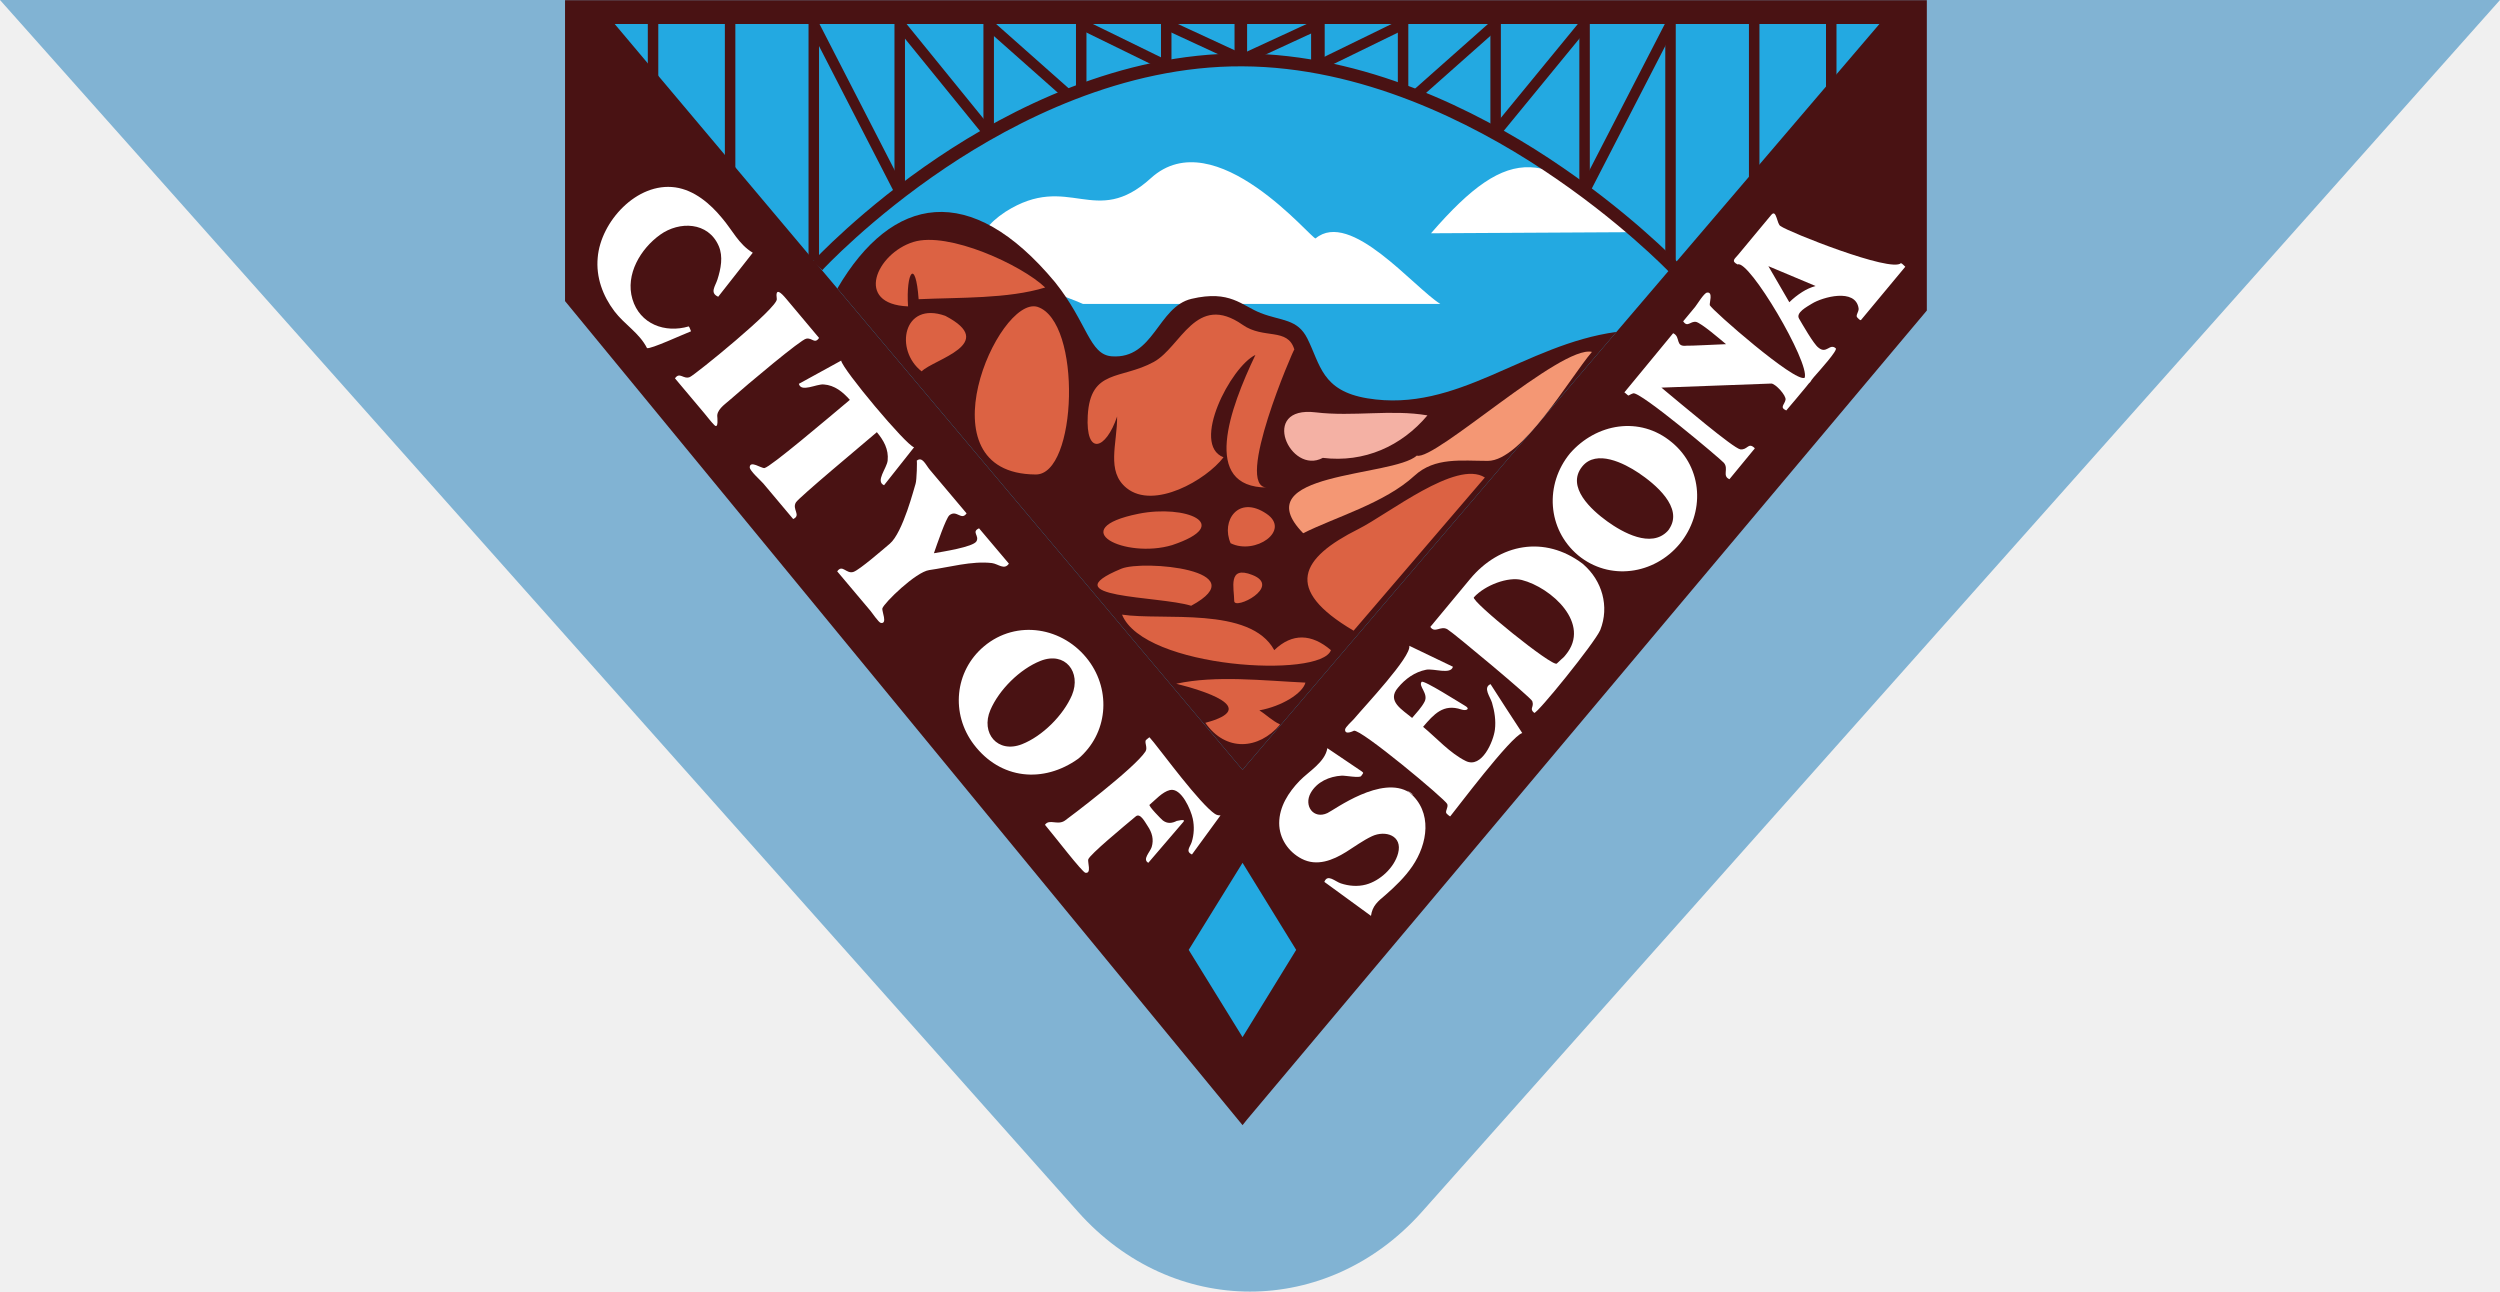
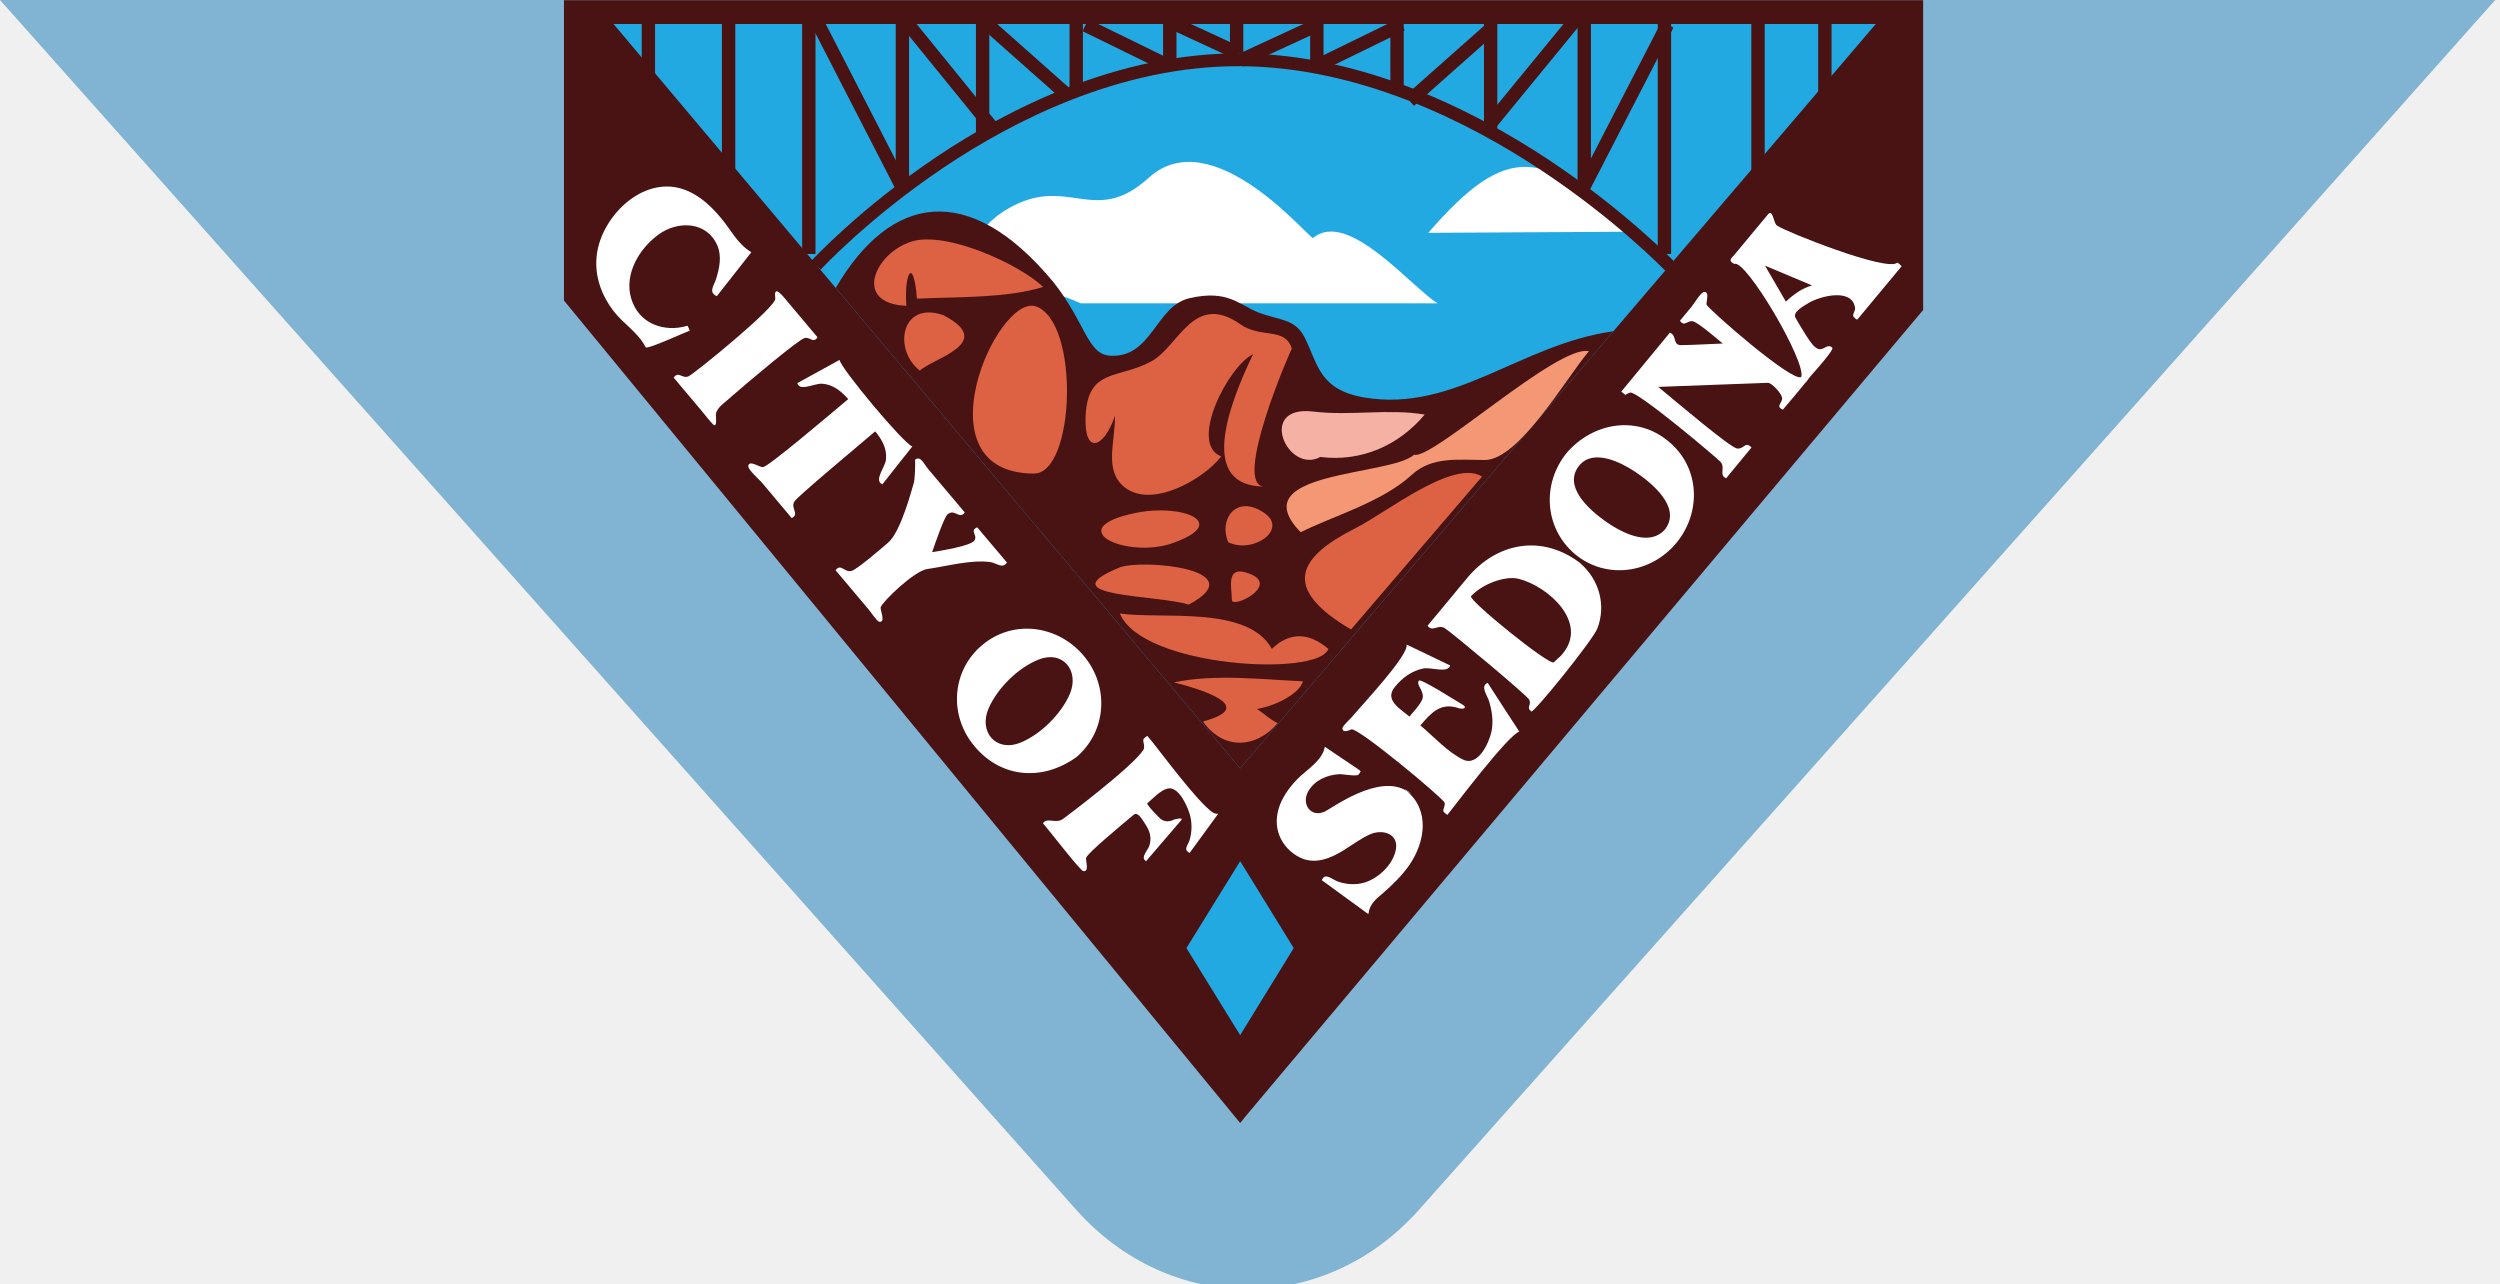
- <svg xmlns="http://www.w3.org/2000/svg" version="1" width="186.643" height="96.425">
+ <svg xmlns="http://www.w3.org/2000/svg" version="1" width="187" height="96" viewBox="0 0 187 96">
  <path fill="#81B3D3" d="M186.643 0H0l80.486 90.474c7.061 7.936 18.61 7.936 25.67 0L186.643 0z" />
  <path fill="#23A9E1" d="M43.242.721l49.523 58.35 49.324-57.997z" />
  <path fill="#FFF" d="M122.023 17.332l-15.187.084c6.001-6.931 8.697-6.19 15.187-.084zM80.849 22.69h26.68c-1.985-1.233-6.708-7.059-9.308-4.893-.212.178-7.505-8.848-12.296-4.499-4.179 3.799-6.12-.498-10.857 2.511-5.399 3.57 3.12 5.675 5.781 6.881z" />
  <path fill="#491213" d="M93.104.016h-50.92v22.463l50.581 61.522.339-.424 50.748-60.394V.016H93.104zm0 57.052l-.339.409L45.892 1.793h94.419L93.104 57.068z" />
  <path fill="#491213" d="M92.765 57.477l.339-.409L120.68 24.78c-6.913.949-11.864 6.077-18.604 4.956-3.396-.564-3.498-2.514-4.469-4.456-.746-1.493-1.937-1.303-3.487-1.91-1.442-.565-2.277-1.738-5.162-1.061-2.528.593-2.807 4.518-5.952 4.293-1.689-.121-1.811-2.497-4.244-5.539-6.302-7.571-12.158-6.523-16.247.475l30.25 35.939z" />
  <path fill="#23A9E1" d="M88.745 70.916l4.02-6.5 4.004 6.5-4.004 6.514z" />
-   <path fill="#491213" d="M124.567 20.258c-.035-.039-3.714-3.86-9.46-7.639-5.281-3.474-13.444-7.624-22.346-7.667-8.921-.049-16.971 4.087-22.156 7.566-5.632 3.78-9.18 7.61-9.215 7.648l-.706-.649c.036-.04 3.661-3.954 9.387-7.796 5.298-3.554 13.54-7.774 22.696-7.729 9.144.044 17.493 4.287 22.888 7.837 5.832 3.839 9.57 7.727 9.606 7.766l-.694.663zM48.363 1.2h.783v6.627h-.783zm5.753-.267h.783v12.634h-.783z" />
-   <path fill="#491213" d="M60.363 1.017h.784v18.43h-.784zm6.416-.084h.783v13.495h-.783zM73.42.819h.784v9.18h-.784zm6.91.255h.782v5.683h-.782zm6.346-.156h.783v4.104h-.783z" />
-   <path fill="#491213" d="M66.851 14.538L60.408 2.002l.698-.358 6.442 12.536zm6.718-4.26L66.9 2.07l.608-.493 6.669 8.207zm5.948-2.876L73.55 2.114l.52-.586 5.965 5.288zm7.377-2.144l-6.318-3.09.344-.703 6.318 3.09zm5.666-.464l-5.669-2.623.33-.71 5.668 2.623zm43.764-3.537h.783v5.781h-.783zm-5.753-.536h.784v12.973h-.784zm-6.246.536h.782v18.458h-.782zm-6.416-.226h.782v13.241h-.782zm-6.641-.042h.783V10h-.783zm-6.91-.31h.783v6.078h-.783zm-6.475.493h1.015v3.85h-1.015z" />
-   <path fill="#491213" d="M118.667 14.407l-.695-.358 6.395-12.406.695.359zm-6.723-4.247l-.606-.496 6.635-8.088.605.496zm-6.003-2.76l-.52-.585 5.964-5.287.52.585zM98.57 5.262l-.344-.705 6.32-3.084.344.705zm-5.658-.466l-.328-.71 5.672-2.619.328.711z" />
+   <path fill="#491213" d="M124.567 20.258c-.035-.039-3.714-3.86-9.46-7.639-5.281-3.474-13.444-7.624-22.346-7.667-8.921-.049-16.971 4.087-22.156 7.566-5.632 3.78-9.18 7.61-9.215 7.648l-.706-.649c.036-.04 3.661-3.954 9.387-7.796 5.298-3.554 13.54-7.774 22.696-7.729 9.144.044 17.493 4.287 22.888 7.837 5.832 3.839 9.57 7.727 9.606 7.766l-.694.663zM48 1h1v7h-1zm6 0h1v13h-1zm6 0h1v18h-1z" />
+   <path fill="#491213" d="M67 1h1v13h-1zm6 0h1v9h-1zm7 0h1v6h-1zm7 0h1v4h-1z" />
+   <path fill="#491213" d="M67.086 14.337l-6.4-12.452.89-.457 6.4 12.452zm6.999-4.16L67.15 1.64l.776-.63 6.936 8.537zm5.241-2.845L73.34 2.025l.664-.748 5.987 5.306zm7.933-1.924L80.97 2.333l.44-.899 6.288 3.075zm5.201-.948l-5.445-2.52.42-.908 5.446 2.52zM136 1h1v6h-1zm-5 0h1v13h-1zm-7 0h1v18h-1zm-6 0h1v13h-1zm-7 0h1v9h-1zm-7 0h1v6h-1zm-6 0h1v4h-1z" />
+   <path fill="#491213" d="M118.758 14.512l-.889-.458 6.415-12.444.889.458zm-6.923-4.902l-.774-.635 6.342-7.732.773.634zm-6.072-1.694l-.663-.748 5.986-5.307.663.748zm-6.98-2.57l-.439-.899 6.291-3.07.438.9zm-5.8-.366l-.42-.908 5.449-2.515.419.908z" />
  <path fill="#FFF" d="M65.464 32.265c.513.618.891 1.284.806 2.116-.059.579-.936 1.55-.27 1.846l2.242-2.834c-.602-.151-5.365-5.848-5.442-6.472l-3.159 1.734c.164.661 1.294.005 1.854.046.828.06 1.425.56 1.953 1.152-1.728 1.449-5.931 5.017-6.374 5.09-.226.036-1.088-.601-1.101-.056-.006.262.852 1.014 1.015 1.21l2.229 2.653c.619-.282-.11-.732.205-1.243.232-.374 4.901-4.267 6.042-5.242zm-5.273-6.98c.443-.095.624.434.958-.056L58.7 22.312c-.371-.442-.84-.916-.706.018.089.63-6.113 5.664-6.493 5.82-.479.197-.758-.417-1.109.097l2.193 2.608c.246.292.477.612.747.882.339.339.208-.672.224-.585-.091-.513.527-.948.855-1.228 1.545-1.361 5.398-4.588 5.78-4.639zm-8.771-.917c-1.767.523-3.65-.164-4.207-2.042-.543-1.835.614-3.757 2.071-4.801 1.439-1.032 3.589-.97 4.373.838.346.799.158 1.706-.094 2.502-.16.506-.597 1 .056 1.289l2.581-3.286c-1.055-.633-1.518-1.683-2.3-2.595-.882-1.071-2.064-2.079-3.482-2.284-2.87-.406-5.574 2.556-5.795 5.245-.136 1.457.374 2.848 1.246 4.001.75.994 1.868 1.623 2.435 2.754.262.095 2.705-1.033 3.286-1.255-.052-.111-.089-.275-.17-.366-.761.226 0 0 0 0zm39.3 36.409c-1.15-.768-4.025-4.689-4.573-5.341l-.329-.392c-.011-.014-.284.225-.246.191-.173.145.134.573-.052.864-.793 1.241-5.758 4.983-6.016 5.163-.556.384-1.164-.159-1.489.316.719.854 2.78 3.543 3.019 3.582.479.078.148-.815.211-1 .123-.369 2.633-2.445 3.549-3.211.336-.281.688.426.888.723.327.484.474 1 .298 1.568-.116.37-.717.92-.25 1.174l2.613-3.049c.252-.293-.566-.037-.469-.087-.37.191-.718.235-1.063-.028-.096-.071-1.089-1.082-.99-1.166.431-.361.959-.963 1.517-1.1.862-.213 1.582 1.516 1.709 2.129a3.45 3.45 0 0 1-.076 1.75c-.124.387-.487.696.018.93.712-.974 1.422-1.946 2.131-2.92a.708.708 0 0 1-.4-.096c-.127-.085.139.07 0 0zm-10.224-4.131c2.205-1.855 2.482-5.053.769-7.339-1.867-2.489-5.371-3.096-7.804-1.052-2.204 1.854-2.489 5.047-.758 7.325 1.991 2.621 5.199 2.918 7.793 1.066 1.156-.975-.099.07 0 0zm-.465-4.753c-.647 1.51-2.201 3.063-3.732 3.667-1.818.715-3.1-.827-2.36-2.553.65-1.516 2.203-3.057 3.737-3.666 1.852-.735 3.066.846 2.355 2.552-.381.89.071-.169 0 0zm-5.979-9.856c.475.06.926.55 1.269.042-.742-.879-1.484-1.758-2.228-2.637-.595.269.047.549-.194.971-.244.427-2.56.781-3.176.89.224-.644.895-2.615 1.157-2.835.544-.445.883.432 1.283-.141l-2.743-3.253c-.31-.366-.559-1.028-.98-.68.038-.031.006 1.472-.089 1.733-.086.236-.936 3.638-1.926 4.47-.493.414-2.237 1.934-2.702 2.097-.541.189-.825-.598-1.22-.038l2.491 2.957c.125.148.602.863.767.893.521.094.06-.893.113-1.086.151-.431 2.5-2.719 3.497-2.859 1.461-.205 3.2-.702 4.681-.524.339.042-.352-.043 0 0z" />
  <path fill="#DC6243" d="M67.792 22.874c-4.043-.167-2.351-3.954.395-4.808 2.611-.813 8.089 1.717 9.843 3.398-2.783.855-6.386.732-9.447.874-.226-3.12-.958-2.032-.791.536zm1.015 4.85c-2.04-1.579-1.396-5.266 1.763-4.146 4.005 2.084-.856 3.239-1.763 4.146 0 0 .042-.042 0 0zm8.488 7.699c-8.62-.071-2.792-13.322.141-12.521 3.373 1.073 2.995 12.622-.141 12.521zm6.106-4.329c-.84 2.501-2.361 2.968-2.192-.07.194-3.503 2.479-2.662 4.93-4.004 2.04-1.119 3.139-5.214 6.641-2.765 1.562 1.093 3.352.179 3.851 1.833-.025-.084-4.545 10.308-2.031 10.308-4.961 0-2.773-5.922-.874-9.899-1.847.885-4.842 6.688-2.382 7.643-1.281 1.686-5.194 3.945-7.234 2.298-1.552-1.249-.692-3.325-.709-5.344zm4.104 9.603c-3.489 1.046-8.122-1.207-2.51-2.34 3.483-.704 7.187.778 2.51 2.34.141-.042-.128.043 0 0zm4.37-.141c-.736-1.658.562-3.635 2.68-2.199 1.847 1.252-.851 3.106-2.68 2.199zm-2.946 4.668c-2.411-.747-10.537-.561-5.218-2.764 1.64-.679 10.154.098 5.218 2.764zm3.215-.353c-.007-.96-.512-2.679 1.354-1.946 2.235.879-1.354 2.651-1.354 1.946 0 0 0-.169 0 0zm7.219 3.667c-1.437-1.227-2.891-1.295-4.229 0-1.795-3.293-8.318-2.19-11.366-2.651 1.638 4.029 14.864 4.78 15.595 2.651zm-1.903 2.424c-3.151-.146-6.671-.563-9.646.084 1.86.466 6.396 1.795 2.172 2.918 1.515 2.168 3.973 2.029 5.584.127-.655-.322-1.01-.719-1.552-1.057 1.672-.303 3.234-1.267 3.442-2.072zm3.596-3.877c-5.288-3.112-3.95-5.427.354-7.586 2.254-1.131 7.324-5.208 9.447-3.85l-9.801 11.436z" />
  <path fill="#F49774" d="M97.291 39.809c-4.479-4.601 6.689-4.178 8.487-5.796 1.311.437 10.768-8.283 13.071-7.741-1.655 1.941-5.22 8.136-7.775 8.136-1.964 0-3.95-.292-5.472 1.107-2.224 2.048-5.908 3.09-8.311 4.294z" />
  <path fill="#F4B1A4" d="M98.758 34.183c-2.453 1.319-4.772-3.907-.537-3.398 2.813.338 5.662-.237 8.348.226-1.927 2.291-4.706 3.553-7.811 3.172z" />
-   <path fill="#491213" d="M92.167 1.426h.938v3.313h-.938z" />
+   <path fill="#491213" d="M92 1h1v3h-1z" />
  <g fill="#FFF">
    <path d="M111.39 52.466c.191.648.299 1.332.215 2.009-.107.873-.979 2.925-2.173 2.34-1.169-.573-2.194-1.728-3.188-2.552.802-.936 1.507-1.749 2.854-1.295.37.123.688-.036.299-.262-.405-.234-3.114-1.965-3.261-1.799-.271.311.528.868.221 1.473-.229.447-.61.834-.932 1.219-.72-.607-1.923-1.253-1.057-2.256.542-.66 1.25-1.172 2.098-1.342.565-.114 1.841.389 2.006-.224l-3.258-1.565c.177.799-3.349 4.525-4.131 5.464-.113.137-.658.609-.664.797-.009.429.622.097.657.084.486-.18 6.816 5.109 6.973 5.471.1.281-.221.574-.029.732-.011-.01.228.216.253.184.391-.468 4.522-5.975 5.374-6.217-.794-1.215-1.588-2.43-2.368-3.652-.59.258-.019.949.111 1.391zm-6.161 6.703c-2.077-1.34-5.596 1.279-6.125 1.531-1.039.492-1.789-.543-1.251-1.502.469-.83 1.393-1.234 2.31-1.289.277-.017 1.35.198 1.459.026.13-.202.228-.22.042-.345l-2.567-1.734c-.176 1.055-1.385 1.727-2.076 2.441-.823.854-1.52 1.93-1.52 3.156 0 1.135.679 2.142 1.677 2.66 1.136.592 2.317.116 3.324-.511.627-.392 1.254-.856 1.924-1.171.996-.467 2.304-.062 1.953 1.27-.282 1.073-1.351 2.061-2.405 2.34-.616.164-1.27.109-1.872-.09-.432-.142-.993-.734-1.23-.111l3.482 2.537c.103-.76.522-1.09 1.086-1.564.735-.645 1.438-1.32 1.994-2.13 1.159-1.693 1.538-4.062-.205-5.514z" />
    <path d="M105.229 59.169c.925.598-.591-.494 0 0zm29.233-37.314c-.007.004-.007.004 0 0z" />
    <path d="M141.92 19.645c-.729.729-8.42-2.341-8.982-2.764-.29-.116-.3-1.321-.705-.833-.404.488-.81.976-1.216 1.463l-1.256 1.513c-.26.314-.537.458-.038.72.837-.419 5.417 7.346 5.008 8.461-.725.376-6.915-5.057-7.081-5.415-.052-.146.273-1.021-.211-.945-.229.036-.743.896-.889 1.072l-.889 1.072c.332.485.517-.021.959.042.383.077 1.844 1.331 2.241 1.664-.725.027-2.685.131-2.934.113-.903.112-.422-.663-1.015-.931-.759.922-1.52 1.843-2.277 2.764l-1.326 1.607c-.054.065-.047.032.05.112.33.273.104.168.568.006.506-.177 6.559 4.931 6.776 5.19.377.45-.154.975.411 1.221.6-.728 1.198-1.457 1.798-2.184.091-.11.141-.1.021-.198-.427-.353-.476.212-1.002.154-.533-.089-4.395-3.369-5.895-4.61l8.199-.304c.3-.011 1.139.896 1.068 1.216-.081.378-.463.558.054.794.479-.575.985-1.149 1.456-1.734l.227-.282a.74.74 0 0 0 .21-.265l.168-.211c.425-.485 1.8-2.006 1.635-2.15-.461-.4-.685.466-1.298-.054-.348-.249-1.223-1.788-1.443-2.162-.264-.449.608-.897.964-1.119.776-.482 3.247-1.183 3.482.348.04.258-.271.55-.084.704.044.037.204.242.27.163.163-.197 2.361-2.843 3.3-3.969-.098-.082-.207-.224-.324-.269zm-7.374 2.156c.077-.049.153-.098 0 0a2.533 2.533 0 0 0-.084.054l.082-.052c-.345.22-.668.473-.958.761-.521-.897-1.044-1.795-1.564-2.693 1.177.491 2.352.985 3.524 1.481a3.735 3.735 0 0 0-1 .449zm-9.745 11.211c-2.375-1.979-5.63-1.404-7.586.832-1.903 2.312-1.712 5.663.605 7.615 2.339 1.926 5.67 1.438 7.572-.846 1.898-2.303 1.768-5.668-.591-7.601zm-.281 6.614l-.026.027c-1.232 1.292-3.358.096-4.505-.731-1.146-.829-3.111-2.57-1.856-4.104 1.056-1.287 3.124-.231 4.191.482 1.2.803 3.412 2.596 2.276 4.216.074-.09.126-.148-.08.11z" />
    <path d="M124.801 33.012c1.171.959-.253-.211 0 0zm-.309 6.641l.026-.027c.029-.037.056-.073.08-.11-.049.061-.11.137-.106.137zm-6.283 2.483c.112.094.273.224-.063-.057-2.835-2.127-6.194-1.504-8.402 1.157-.988 1.189-1.976 2.378-2.961 3.567.351.512.763-.118 1.273.176.436.25 6.244 5.101 6.339 5.366.164.458-.255.548.144.875.172.143 4.536-5.245 4.935-6.191.69-1.755.14-3.678-1.265-4.893zm-1.318 6.754c-.24.296-.044.054-.665.65-.306.293-6.438-4.675-6.192-4.944.835-.918 2.567-1.556 3.577-1.297 2.19.56 5.213 3.26 3.28 5.591z" />
  </g>
</svg>
